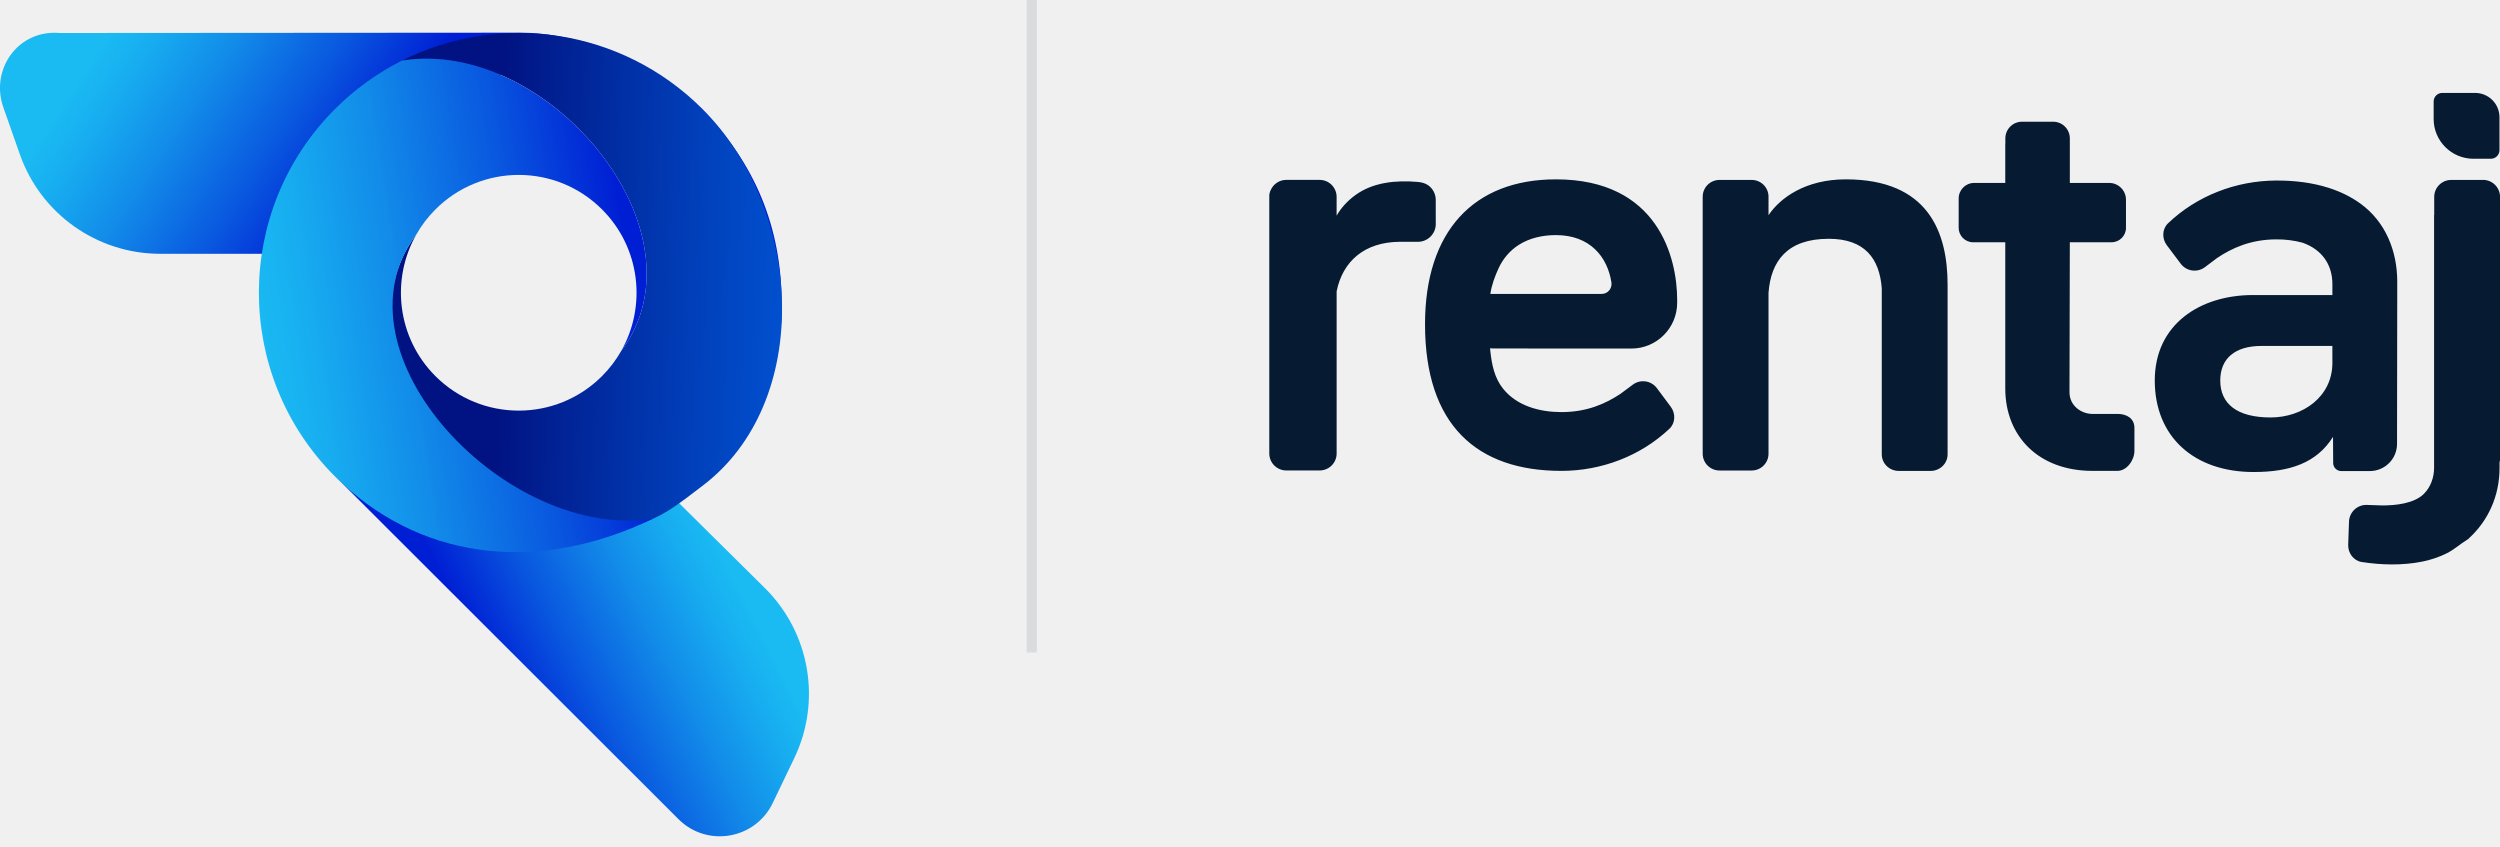
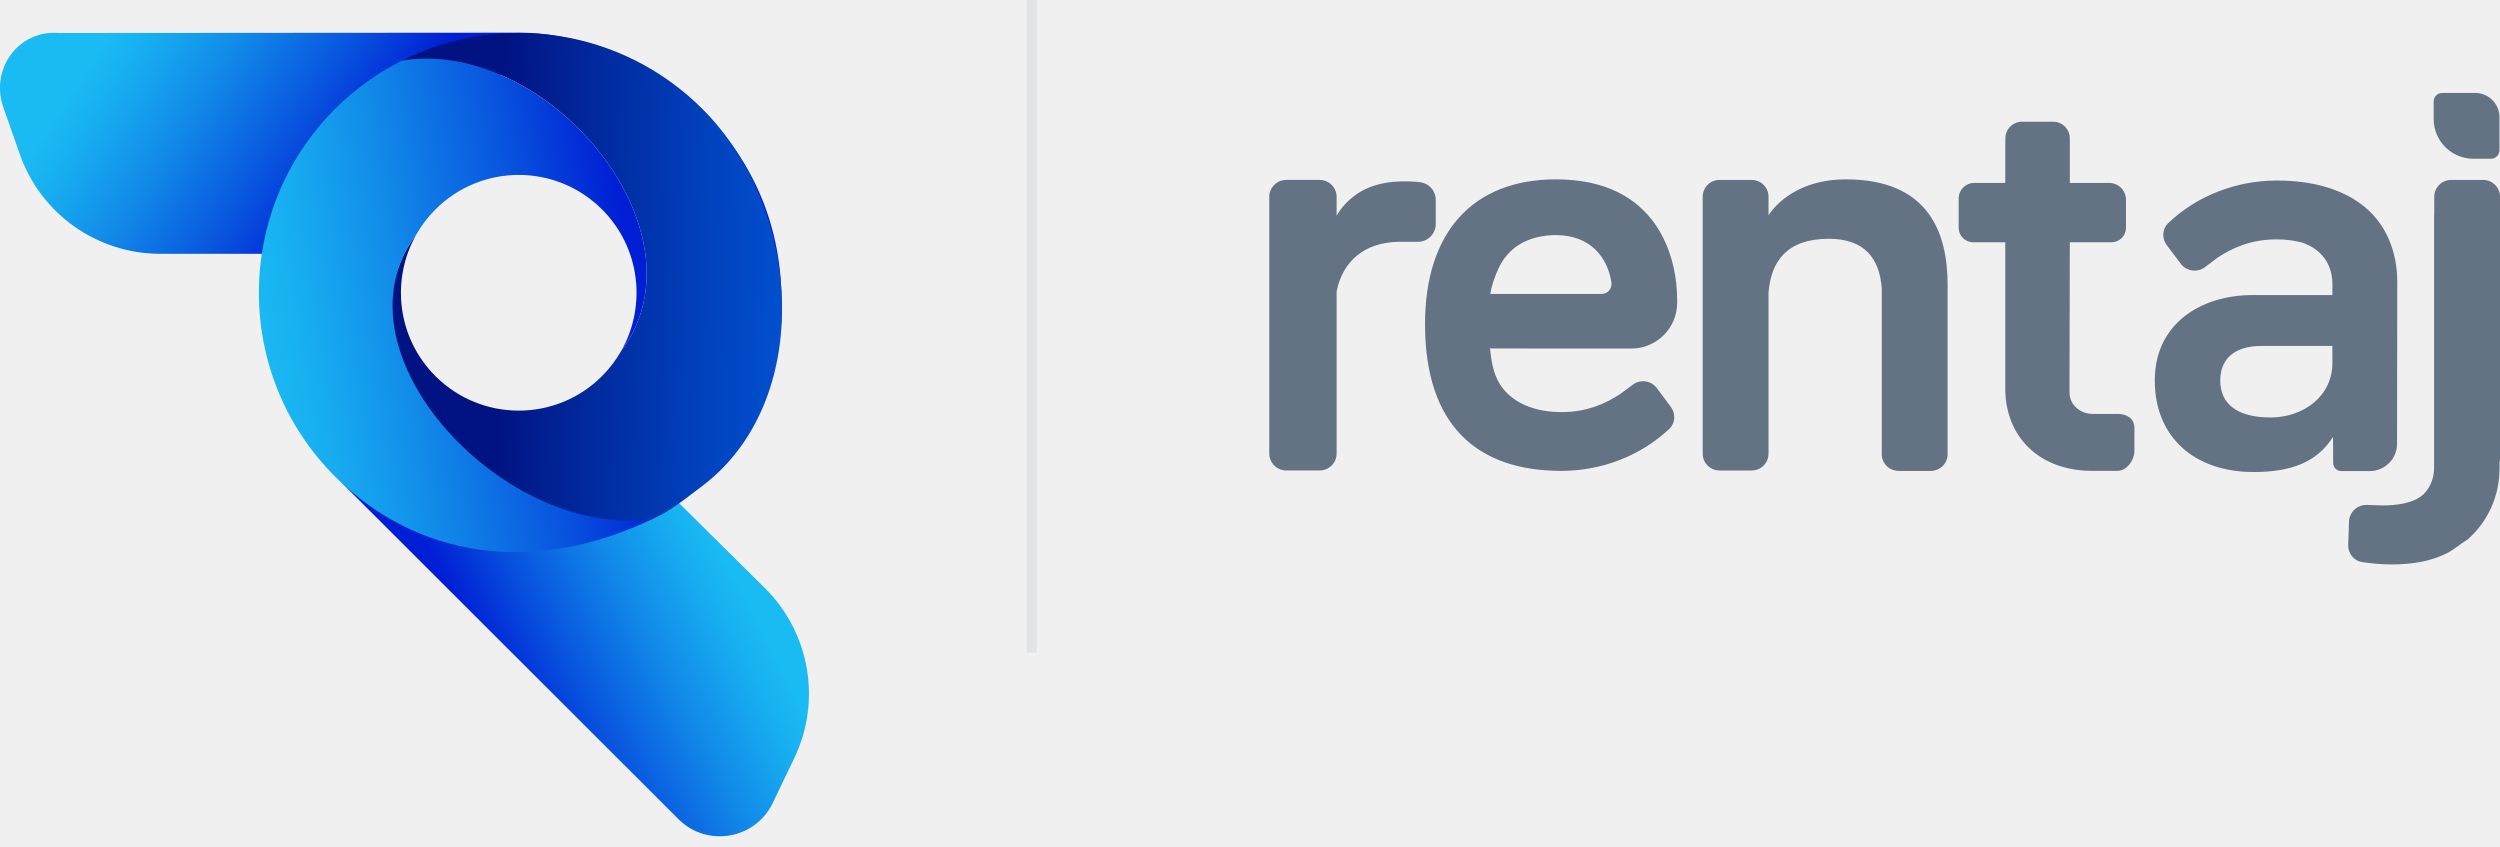
<svg xmlns="http://www.w3.org/2000/svg" width="130" height="44" viewBox="0 0 130 44" fill="none">
  <g clip-path="url(#clip0_1_873)">
-     <path d="M95.98 9.326C93.888 9.326 92.571 10.284 91.963 11.19V10.23C91.963 9.747 91.571 9.356 91.089 9.356H89.414C88.931 9.356 88.54 9.747 88.54 10.23V23.592C88.54 24.075 88.931 24.466 89.414 24.466H91.089C91.571 24.466 91.963 24.075 91.963 23.592V15.223C92.085 13.589 92.923 12.417 95.096 12.417C96.969 12.417 97.735 13.445 97.852 14.995V23.627C97.852 24.102 98.248 24.488 98.736 24.488H100.391C100.878 24.488 101.275 24.103 101.275 23.627V14.81C101.275 12.068 100.267 9.326 95.98 9.326ZM110.101 21.524H108.81C108.243 21.524 107.613 21.114 107.613 20.389L107.631 12.598H109.799C110.214 12.598 110.551 12.261 110.551 11.846V10.386C110.551 9.903 110.16 9.512 109.677 9.512H107.631V7.195C107.631 6.717 107.243 6.329 106.766 6.329H105.143C104.666 6.329 104.278 6.717 104.278 7.195V7.481C104.278 7.481 104.274 7.495 104.274 7.502V9.512H102.658C102.213 9.512 101.851 9.873 101.851 10.32V11.846C101.851 12.261 102.188 12.598 102.603 12.598H104.274V20.199C104.274 22.689 106.009 24.486 108.813 24.486H110.104C110.594 24.486 110.99 23.932 110.99 23.443V22.25C110.99 21.761 110.594 21.522 110.104 21.522L110.101 21.524ZM74.659 11.646V10.393C74.659 10.096 74.514 9.812 74.273 9.639C74.116 9.525 73.926 9.48 73.73 9.461C72.608 9.363 71.397 9.468 70.464 10.156C70.078 10.44 69.743 10.797 69.504 11.214V10.239C69.504 9.751 69.108 9.354 68.62 9.354H66.885C66.518 9.354 66.203 9.58 66.071 9.898C66.028 9.988 66.003 10.086 66.003 10.191V23.58C66.003 24.068 66.399 24.464 66.887 24.464H68.621C69.109 24.464 69.505 24.07 69.505 23.58V15.15C69.819 13.582 70.957 12.591 72.768 12.574H73.731C74.245 12.574 74.661 12.158 74.661 11.644L74.659 11.646ZM128.618 8.255H129.528C129.773 8.255 129.973 8.055 129.973 7.81V6.097C129.973 5.398 129.407 4.832 128.708 4.832H126.996C126.75 4.832 126.55 5.032 126.55 5.278V6.187C126.55 7.329 127.477 8.255 128.618 8.255ZM129.118 9.356H127.463C126.975 9.356 126.579 9.751 126.579 10.24V11.148C126.579 11.172 126.572 11.194 126.572 11.216V24.329C126.572 24.823 126.398 25.323 126.045 25.677C125.536 26.188 124.568 26.283 123.879 26.283L123.076 26.256C122.582 26.239 122.167 26.627 122.148 27.122L122.106 28.329C122.091 28.759 122.385 29.159 122.812 29.225C123.84 29.383 124.917 29.408 125.942 29.207C126.384 29.12 126.814 28.976 127.217 28.778C127.615 28.583 127.924 28.292 128.295 28.063C128.335 28.038 128.378 28.018 128.391 27.985C129.377 27.084 129.977 25.797 129.977 24.329V24.036C129.983 23.995 130.002 23.958 130.002 23.914V10.239C130.002 9.751 129.606 9.354 129.118 9.354V9.356ZM124.646 23.08C124.651 20.369 124.657 14.7 124.657 14.647C124.657 13.059 124.052 11.533 122.741 10.586C122.238 10.222 121.681 9.956 121.095 9.769C120.212 9.487 119.267 9.383 118.346 9.388C116.281 9.398 114.24 10.174 112.738 11.612C112.426 11.91 112.414 12.406 112.673 12.75L113.4 13.716C113.698 14.112 114.26 14.19 114.657 13.892L115.299 13.409C116.046 12.913 117.004 12.454 118.363 12.447C118.849 12.444 119.306 12.505 119.726 12.618C120.729 12.969 121.284 13.745 121.284 14.774V15.342H117.155C114.413 15.342 112.048 16.854 112.048 19.786C112.048 22.718 114.098 24.545 117.187 24.545C119.079 24.545 120.465 24.073 121.317 22.718C121.317 22.75 121.322 23.563 121.325 24.078C121.327 24.31 121.516 24.496 121.748 24.496H123.225C124.01 24.496 124.645 23.866 124.646 23.082V23.08ZM121.284 18.626V18.872C121.284 20.636 119.74 21.708 118.07 21.708C116.305 21.708 115.453 20.983 115.453 19.786C115.453 18.651 116.21 17.989 117.595 17.989H121.283V18.628L121.284 18.626ZM80.909 9.326C76.623 9.326 74.101 12.036 74.101 16.858C74.101 22.122 76.811 24.486 81.192 24.486C83.257 24.486 85.303 23.722 86.812 22.293C87.125 21.996 87.139 21.5 86.882 21.155L86.16 20.186C85.864 19.788 85.303 19.706 84.905 20.003L84.261 20.482C83.511 20.975 82.551 21.429 81.192 21.429C80.076 21.429 78.874 21.114 78.154 20.204C77.713 19.649 77.576 18.973 77.5 18.282C77.493 18.224 77.49 18.167 77.483 18.109C77.53 18.116 77.579 18.121 77.629 18.121L84.83 18.125C86.146 18.125 87.213 17.059 87.213 15.743V15.598C87.213 13.423 86.236 9.326 80.909 9.326ZM83.292 15.283H77.498C77.564 14.822 77.739 14.353 77.933 13.936C78.162 13.445 78.519 13.025 78.977 12.733C79.549 12.369 80.235 12.225 80.908 12.225C82.691 12.225 83.591 13.37 83.794 14.686C83.841 14.998 83.606 15.283 83.291 15.283H83.292Z" fill="#061B31" />
+     <path d="M95.98 9.326C93.888 9.326 92.571 10.284 91.963 11.19V10.23C91.963 9.747 91.571 9.356 91.089 9.356H89.414C88.931 9.356 88.54 9.747 88.54 10.23V23.592C88.54 24.075 88.931 24.466 89.414 24.466H91.089C91.571 24.466 91.963 24.075 91.963 23.592V15.223C92.085 13.589 92.923 12.417 95.096 12.417C96.969 12.417 97.735 13.445 97.852 14.995V23.627C97.852 24.102 98.248 24.488 98.736 24.488H100.391C100.878 24.488 101.275 24.103 101.275 23.627V14.81C101.275 12.068 100.267 9.326 95.98 9.326ZM110.101 21.524H108.81C108.243 21.524 107.613 21.114 107.613 20.389L107.631 12.598H109.799C110.214 12.598 110.551 12.261 110.551 11.846V10.386C110.551 9.903 110.16 9.512 109.677 9.512H107.631V7.195C107.631 6.717 107.243 6.329 106.766 6.329H105.143C104.666 6.329 104.278 6.717 104.278 7.195V7.481C104.278 7.481 104.274 7.495 104.274 7.502V9.512H102.658C102.213 9.512 101.851 9.873 101.851 10.32V11.846C101.851 12.261 102.188 12.598 102.603 12.598H104.274V20.199C104.274 22.689 106.009 24.486 108.813 24.486H110.104C110.594 24.486 110.99 23.932 110.99 23.443V22.25C110.99 21.761 110.594 21.522 110.104 21.522L110.101 21.524ZM74.659 11.646V10.393C74.659 10.096 74.514 9.812 74.273 9.639C74.116 9.525 73.926 9.48 73.73 9.461C72.608 9.363 71.397 9.468 70.464 10.156C70.078 10.44 69.743 10.797 69.504 11.214V10.239C69.504 9.751 69.108 9.354 68.62 9.354H66.885C66.518 9.354 66.203 9.58 66.071 9.898C66.028 9.988 66.003 10.086 66.003 10.191V23.58C66.003 24.068 66.399 24.464 66.887 24.464H68.621C69.109 24.464 69.505 24.07 69.505 23.58V15.15C69.819 13.582 70.957 12.591 72.768 12.574H73.731C74.245 12.574 74.661 12.158 74.661 11.644L74.659 11.646ZM128.618 8.255H129.528C129.773 8.255 129.973 8.055 129.973 7.81V6.097C129.973 5.398 129.407 4.832 128.708 4.832H126.996C126.75 4.832 126.55 5.032 126.55 5.278V6.187C126.55 7.329 127.477 8.255 128.618 8.255ZM129.118 9.356H127.463C126.975 9.356 126.579 9.751 126.579 10.24V11.148C126.579 11.172 126.572 11.194 126.572 11.216V24.329C126.572 24.823 126.398 25.323 126.045 25.677C125.536 26.188 124.568 26.283 123.879 26.283L123.076 26.256C122.582 26.239 122.167 26.627 122.148 27.122L122.106 28.329C122.091 28.759 122.385 29.159 122.812 29.225C123.84 29.383 124.917 29.408 125.942 29.207C126.384 29.12 126.814 28.976 127.217 28.778C127.615 28.583 127.924 28.292 128.295 28.063C128.335 28.038 128.378 28.018 128.391 27.985C129.377 27.084 129.977 25.797 129.977 24.329V24.036C129.983 23.995 130.002 23.958 130.002 23.914V10.239C130.002 9.751 129.606 9.354 129.118 9.354V9.356ZM124.646 23.08C124.651 20.369 124.657 14.7 124.657 14.647C124.657 13.059 124.052 11.533 122.741 10.586C122.238 10.222 121.681 9.956 121.095 9.769C120.212 9.487 119.267 9.383 118.346 9.388C116.281 9.398 114.24 10.174 112.738 11.612C112.426 11.91 112.414 12.406 112.673 12.75L113.4 13.716C113.698 14.112 114.26 14.19 114.657 13.892L115.299 13.409C116.046 12.913 117.004 12.454 118.363 12.447C118.849 12.444 119.306 12.505 119.726 12.618C120.729 12.969 121.284 13.745 121.284 14.774V15.342H117.155C114.413 15.342 112.048 16.854 112.048 19.786C112.048 22.718 114.098 24.545 117.187 24.545C119.079 24.545 120.465 24.073 121.317 22.718C121.317 22.75 121.322 23.563 121.325 24.078C121.327 24.31 121.516 24.496 121.748 24.496H123.225C124.01 24.496 124.645 23.866 124.646 23.082V23.08ZM121.284 18.626V18.872C121.284 20.636 119.74 21.708 118.07 21.708C116.305 21.708 115.453 20.983 115.453 19.786C115.453 18.651 116.21 17.989 117.595 17.989H121.283V18.628L121.284 18.626ZM80.909 9.326C76.623 9.326 74.101 12.036 74.101 16.858C74.101 22.122 76.811 24.486 81.192 24.486C83.257 24.486 85.303 23.722 86.812 22.293C87.125 21.996 87.139 21.5 86.882 21.155L86.16 20.186C85.864 19.788 85.303 19.706 84.905 20.003L84.261 20.482C83.511 20.975 82.551 21.429 81.192 21.429C80.076 21.429 78.874 21.114 78.154 20.204C77.713 19.649 77.576 18.973 77.5 18.282C77.493 18.224 77.49 18.167 77.483 18.109C77.53 18.116 77.579 18.121 77.629 18.121L84.83 18.125C86.146 18.125 87.213 17.059 87.213 15.743V15.598C87.213 13.423 86.236 9.326 80.909 9.326ZM83.292 15.283H77.498C77.564 14.822 77.739 14.353 77.933 13.936C78.162 13.445 78.519 13.025 78.977 12.733C79.549 12.369 80.235 12.225 80.908 12.225C82.691 12.225 83.591 13.37 83.794 14.686C83.841 14.998 83.606 15.283 83.291 15.283H83.292Z" fill="#637384" />
    <path d="M36.503 5.691C33.725 2.913 29.828 1.699 27.083 1.699L3.101 1.716C0.948 1.526 -0.522 3.601 0.174 5.584L1.033 8.028C2.121 11.124 5.046 13.197 8.328 13.197H14.116C14.754 11.235 15.562 9.385 17.122 7.827C18.169 6.78 19.346 5.945 20.599 5.313C25.665 2.761 32.001 3.597 36.23 7.827C40.436 12.032 40.368 18.092 37.868 23.143C39.101 21.026 40.644 18.888 40.644 16.265V15.767C40.644 11.842 39.264 8.484 36.501 5.691H36.503Z" fill="url(#paint0_linear_1_873)" />
    <path d="M39.803 30.609L35.076 25.929C34.847 26.061 34.695 26.242 34.461 26.361C29.395 28.913 23.059 28.077 18.829 23.848C13.965 18.983 13.596 11.338 17.701 6.036C15.298 8.692 14.07 11.841 14.05 15.494C14.05 19.422 15.427 22.762 18.179 25.514L35.279 42.594C36.764 44.079 39.273 43.652 40.182 41.757L41.303 39.421C42.724 36.462 42.122 32.929 39.8 30.607L39.803 30.609Z" fill="url(#paint1_linear_1_873)" />
    <path d="M36.528 5.669C32.297 1.438 25.963 0.603 20.897 3.155C28.461 1.919 36.955 12.056 32.296 18.262C32.031 18.724 31.703 19.161 31.306 19.557C28.913 21.951 25.035 21.951 22.641 19.557C20.645 17.561 20.316 14.527 21.652 12.186C16.993 18.392 25.487 28.527 33.051 27.293C34.472 26.913 35.327 26.168 36.51 25.277C42.29 20.928 41.804 10.947 36.528 5.669Z" fill="url(#paint2_linear_1_873)" />
    <path d="M21.653 12.186C21.917 11.724 22.245 11.287 22.642 10.891C25.035 8.497 28.913 8.497 31.307 10.891C33.305 12.887 33.632 15.921 32.296 18.262C36.955 12.056 28.461 1.919 20.897 3.155C19.644 3.787 18.467 4.622 17.42 5.669C12.142 10.947 12.142 19.502 17.42 24.777C21.649 29.007 27.747 29.97 33.98 26.962C26.415 28.199 16.995 18.39 21.654 12.185L21.653 12.186Z" fill="url(#paint3_linear_1_873)" />
-     <path opacity="0.1" d="M53.916 0H53.388V33.93H53.916V0Z" fill="#061B31" />
+     <path opacity="0.1" d="M53.916 0H53.388V33.93H53.916V0Z" fill="#637384" />
  </g>
  <defs>
    <linearGradient id="paint0_linear_1_873" x1="6.951" y1="-0.11" x2="19.562" y2="8.172" gradientUnits="userSpaceOnUse">
      <stop stop-color="#1ABAF3" />
      <stop offset="0.13" stop-color="#17ADF0" />
      <stop offset="0.37" stop-color="#128CE9" />
      <stop offset="0.69" stop-color="#0957DF" />
      <stop offset="0.99" stop-color="#001ED4" />
    </linearGradient>
    <linearGradient id="paint1_linear_1_873" x1="33.892" y1="21.71" x2="21.75" y2="27.933" gradientUnits="userSpaceOnUse">
      <stop stop-color="#1ABAF3" />
      <stop offset="0.13" stop-color="#17ADF0" />
      <stop offset="0.37" stop-color="#128CE9" />
      <stop offset="0.69" stop-color="#0957DF" />
      <stop offset="0.99" stop-color="#001ED4" />
    </linearGradient>
    <linearGradient id="paint2_linear_1_873" x1="46.359" y1="14.937" x2="26.022" y2="14.481" gradientUnits="userSpaceOnUse">
      <stop stop-color="#015FE1" />
      <stop offset="0.18" stop-color="#0157D7" />
      <stop offset="0.48" stop-color="#0141BC" />
      <stop offset="0.88" stop-color="#011F91" />
      <stop offset="1" stop-color="#011382" />
    </linearGradient>
    <linearGradient id="paint3_linear_1_873" x1="13.524" y1="17.631" x2="33.12" y2="14.579" gradientUnits="userSpaceOnUse">
      <stop stop-color="#1ABAF3" />
      <stop offset="0.13" stop-color="#17ADF0" />
      <stop offset="0.37" stop-color="#128CE9" />
      <stop offset="0.69" stop-color="#0957DF" />
      <stop offset="0.99" stop-color="#001ED4" />
    </linearGradient>
    <clipPath id="clip0_1_873">
      <rect width="130" height="43.486" fill="white" />
    </clipPath>
  </defs>
</svg>
